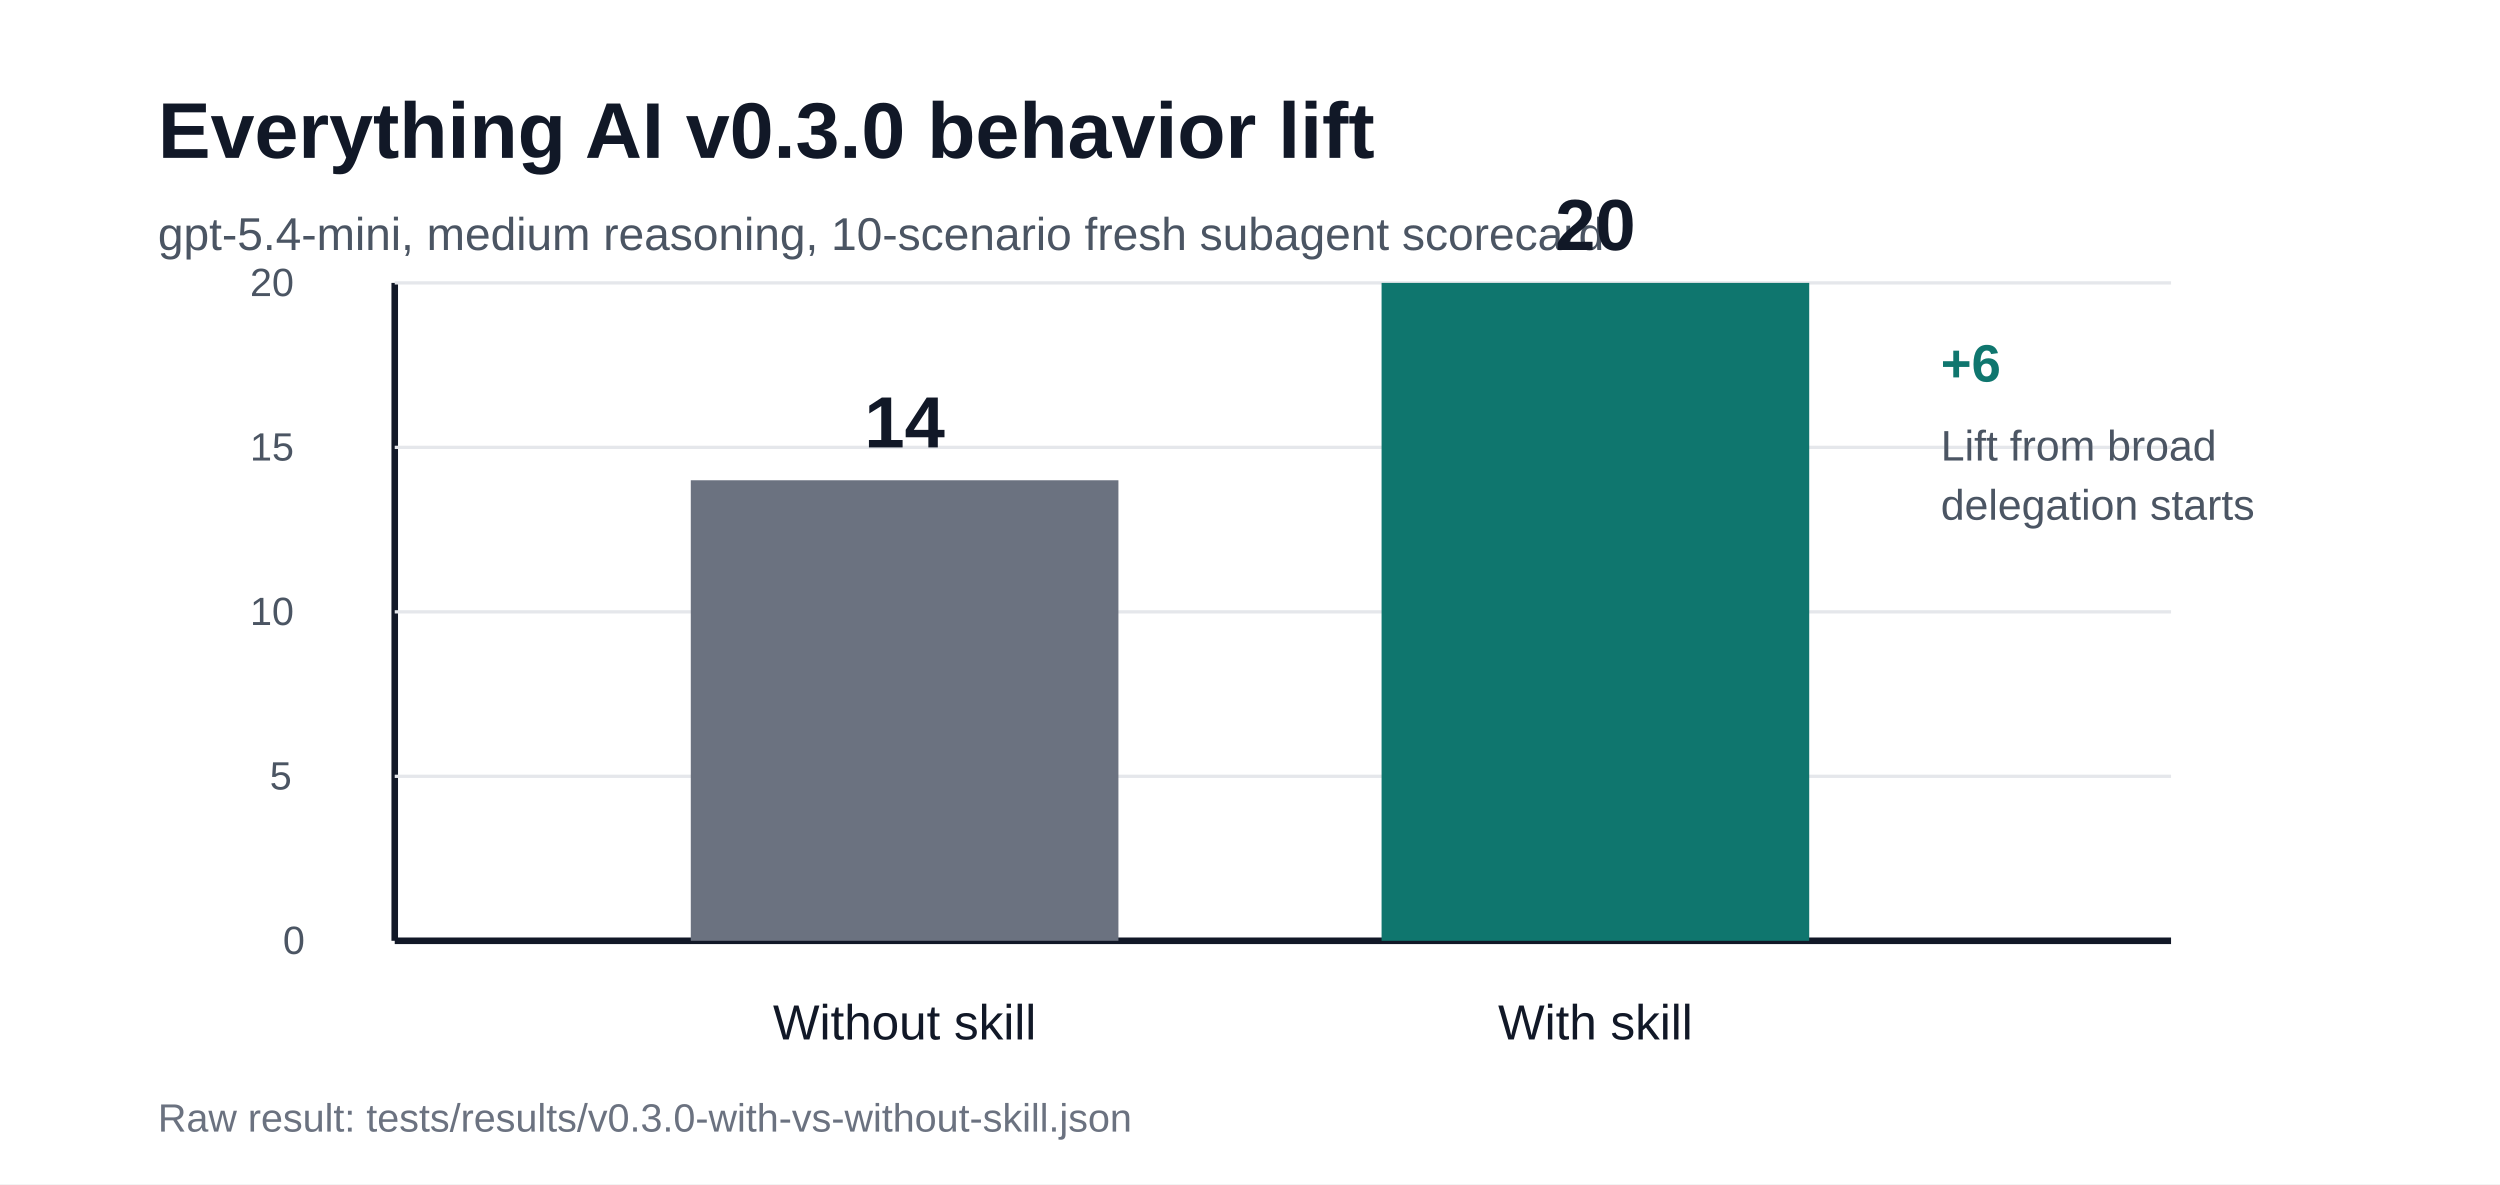
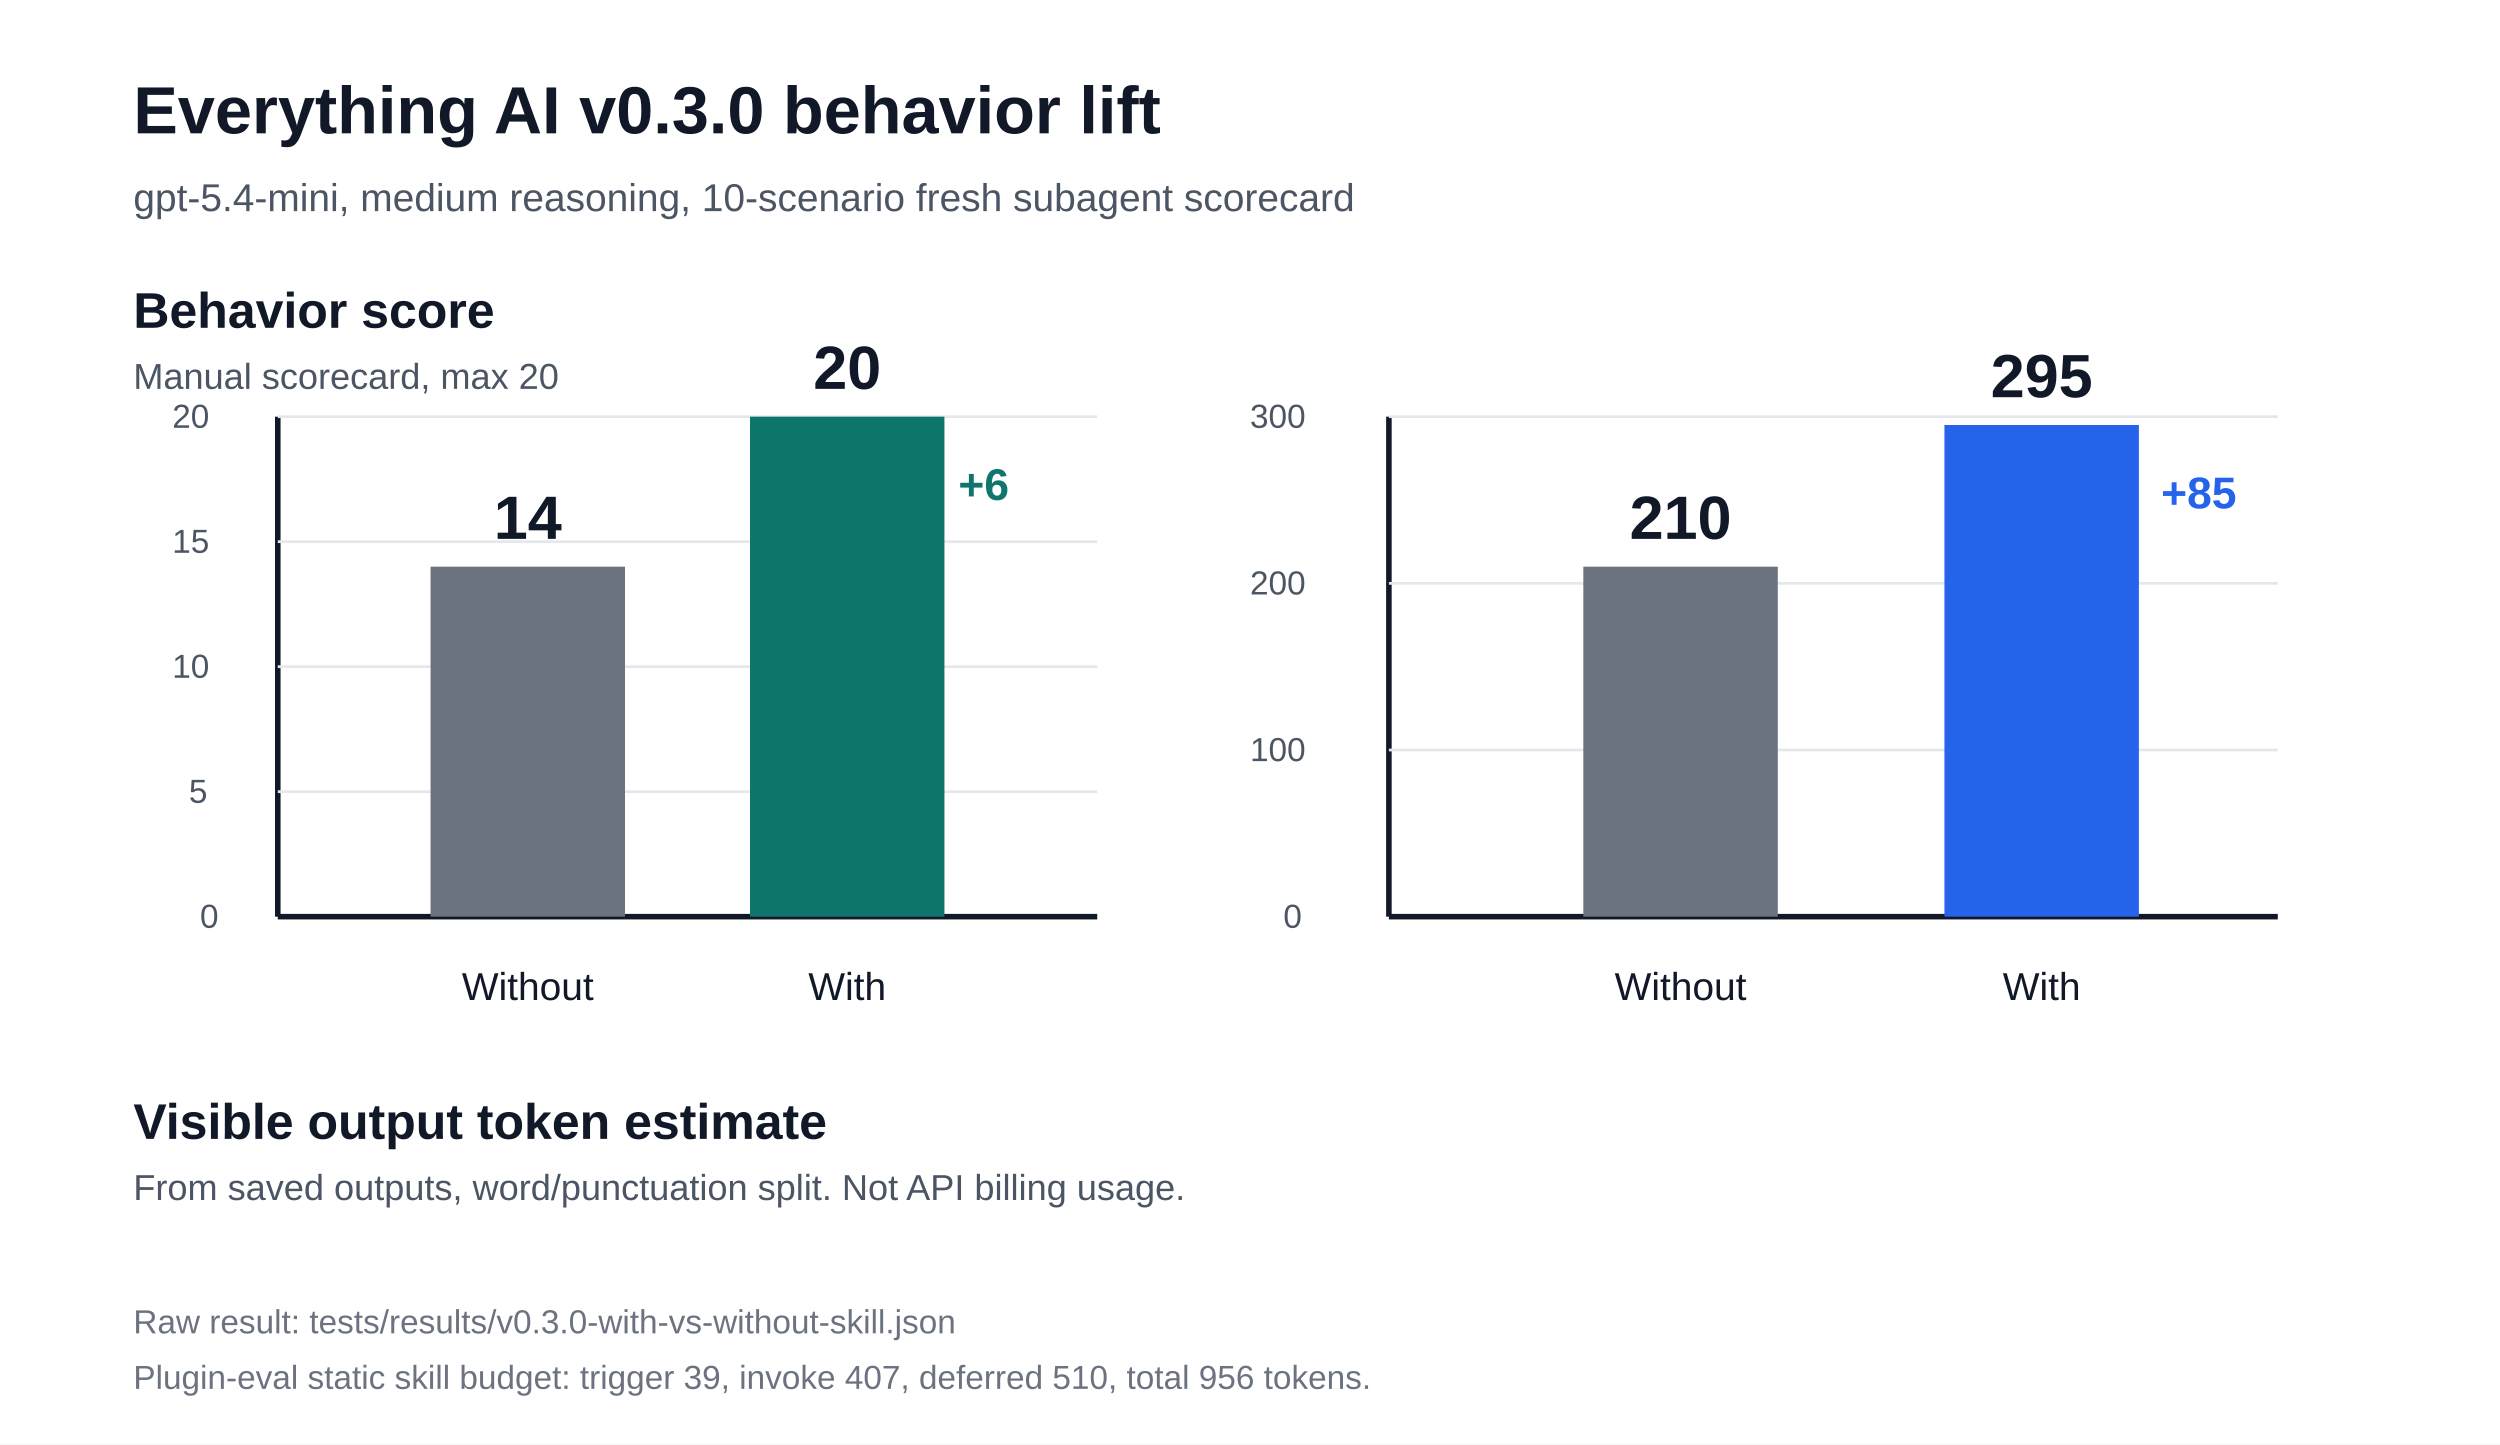
- <svg xmlns="http://www.w3.org/2000/svg" width="760" height="360" viewBox="0 0 760 360" role="img" aria-labelledby="title desc">
-   <rect width="760" height="360" fill="#ffffff" />
+ <svg xmlns="http://www.w3.org/2000/svg" width="900" height="520" viewBox="0 0 900 520" role="img" aria-labelledby="title desc">
+   <rect width="900" height="520" fill="#ffffff" />
  <text x="48" y="48" font-family="Arial, sans-serif" font-size="24" font-weight="700" fill="#111827">Everything AI v0.3.0 behavior lift</text>
  <text x="48" y="76" font-family="Arial, sans-serif" font-size="14" fill="#4b5563">gpt-5.4-mini, medium reasoning, 10-scenario fresh subagent scorecard</text>
-   <line x1="120" y1="286" x2="660" y2="286" stroke="#111827" stroke-width="2" />
-   <line x1="120" y1="86" x2="120" y2="286" stroke="#111827" stroke-width="2" />
-   <text x="86" y="290" font-family="Arial, sans-serif" font-size="12" fill="#4b5563">0</text>
-   <text x="82" y="240" font-family="Arial, sans-serif" font-size="12" fill="#4b5563">5</text>
-   <text x="76" y="190" font-family="Arial, sans-serif" font-size="12" fill="#4b5563">10</text>
-   <text x="76" y="140" font-family="Arial, sans-serif" font-size="12" fill="#4b5563">15</text>
-   <text x="76" y="90" font-family="Arial, sans-serif" font-size="12" fill="#4b5563">20</text>
-   <line x1="120" y1="236" x2="660" y2="236" stroke="#e5e7eb" />
-   <line x1="120" y1="186" x2="660" y2="186" stroke="#e5e7eb" />
-   <line x1="120" y1="136" x2="660" y2="136" stroke="#e5e7eb" />
-   <line x1="120" y1="86" x2="660" y2="86" stroke="#e5e7eb" />
-   <rect x="210" y="146" width="130" height="140" fill="#6b7280" />
-   <rect x="420" y="86" width="130" height="200" fill="#0f766e" />
-   <text x="275" y="136" text-anchor="middle" font-family="Arial, sans-serif" font-size="22" font-weight="700" fill="#111827">14</text>
-   <text x="485" y="76" text-anchor="middle" font-family="Arial, sans-serif" font-size="22" font-weight="700" fill="#111827">20</text>
-   <text x="275" y="316" text-anchor="middle" font-family="Arial, sans-serif" font-size="15" fill="#111827">Without skill</text>
-   <text x="485" y="316" text-anchor="middle" font-family="Arial, sans-serif" font-size="15" fill="#111827">With skill</text>
-   <text x="590" y="116" font-family="Arial, sans-serif" font-size="16" font-weight="700" fill="#0f766e">+6</text>
-   <text x="590" y="140" font-family="Arial, sans-serif" font-size="13" fill="#4b5563">Lift from broad</text>
-   <text x="590" y="158" font-family="Arial, sans-serif" font-size="13" fill="#4b5563">delegation starts</text>
-   <text x="48" y="344" font-family="Arial, sans-serif" font-size="12" fill="#6b7280">Raw result: tests/results/v0.3.0-with-vs-without-skill.json</text>
+   <text x="48" y="118" font-family="Arial, sans-serif" font-size="18" font-weight="700" fill="#111827">Behavior score</text>
+   <text x="48" y="140" font-family="Arial, sans-serif" font-size="13" fill="#4b5563">Manual scorecard, max 20</text>
+   <line x1="100" y1="330" x2="395" y2="330" stroke="#111827" stroke-width="2" />
+   <line x1="100" y1="150" x2="100" y2="330" stroke="#111827" stroke-width="2" />
+   <text x="72" y="334" font-family="Arial, sans-serif" font-size="12" fill="#4b5563">0</text>
+   <text x="68" y="289" font-family="Arial, sans-serif" font-size="12" fill="#4b5563">5</text>
+   <text x="62" y="244" font-family="Arial, sans-serif" font-size="12" fill="#4b5563">10</text>
+   <text x="62" y="199" font-family="Arial, sans-serif" font-size="12" fill="#4b5563">15</text>
+   <text x="62" y="154" font-family="Arial, sans-serif" font-size="12" fill="#4b5563">20</text>
+   <line x1="100" y1="285" x2="395" y2="285" stroke="#e5e7eb" />
+   <line x1="100" y1="240" x2="395" y2="240" stroke="#e5e7eb" />
+   <line x1="100" y1="195" x2="395" y2="195" stroke="#e5e7eb" />
+   <line x1="100" y1="150" x2="395" y2="150" stroke="#e5e7eb" />
+   <rect x="155" y="204" width="70" height="126" fill="#6b7280" />
+   <rect x="270" y="150" width="70" height="180" fill="#0f766e" />
+   <text x="190" y="194" text-anchor="middle" font-family="Arial, sans-serif" font-size="22" font-weight="700" fill="#111827">14</text>
+   <text x="305" y="140" text-anchor="middle" font-family="Arial, sans-serif" font-size="22" font-weight="700" fill="#111827">20</text>
+   <text x="190" y="360" text-anchor="middle" font-family="Arial, sans-serif" font-size="14" fill="#111827">Without</text>
+   <text x="305" y="360" text-anchor="middle" font-family="Arial, sans-serif" font-size="14" fill="#111827">With</text>
+   <text x="345" y="180" font-family="Arial, sans-serif" font-size="16" font-weight="700" fill="#0f766e">+6</text>
+   <text x="48" y="410" font-family="Arial, sans-serif" font-size="18" font-weight="700" fill="#111827">Visible output token estimate</text>
+   <text x="48" y="432" font-family="Arial, sans-serif" font-size="13" fill="#4b5563">From saved outputs, word/punctuation split. Not API billing usage.</text>
+   <line x1="500" y1="330" x2="820" y2="330" stroke="#111827" stroke-width="2" />
+   <line x1="500" y1="150" x2="500" y2="330" stroke="#111827" stroke-width="2" />
+   <text x="462" y="334" font-family="Arial, sans-serif" font-size="12" fill="#4b5563">0</text>
+   <text x="450" y="274" font-family="Arial, sans-serif" font-size="12" fill="#4b5563">100</text>
+   <text x="450" y="214" font-family="Arial, sans-serif" font-size="12" fill="#4b5563">200</text>
+   <text x="450" y="154" font-family="Arial, sans-serif" font-size="12" fill="#4b5563">300</text>
+   <line x1="500" y1="270" x2="820" y2="270" stroke="#e5e7eb" />
+   <line x1="500" y1="210" x2="820" y2="210" stroke="#e5e7eb" />
+   <line x1="500" y1="150" x2="820" y2="150" stroke="#e5e7eb" />
+   <rect x="570" y="204" width="70" height="126" fill="#6b7280" />
+   <rect x="700" y="153" width="70" height="177" fill="#2563eb" />
+   <text x="605" y="194" text-anchor="middle" font-family="Arial, sans-serif" font-size="22" font-weight="700" fill="#111827">210</text>
+   <text x="735" y="143" text-anchor="middle" font-family="Arial, sans-serif" font-size="22" font-weight="700" fill="#111827">295</text>
+   <text x="605" y="360" text-anchor="middle" font-family="Arial, sans-serif" font-size="14" fill="#111827">Without</text>
+   <text x="735" y="360" text-anchor="middle" font-family="Arial, sans-serif" font-size="14" fill="#111827">With</text>
+   <text x="778" y="183" font-family="Arial, sans-serif" font-size="16" font-weight="700" fill="#2563eb">+85</text>
+   <text x="48" y="480" font-family="Arial, sans-serif" font-size="12" fill="#6b7280">Raw result: tests/results/v0.3.0-with-vs-without-skill.json</text>
+   <text x="48" y="500" font-family="Arial, sans-serif" font-size="12" fill="#6b7280">Plugin-eval static skill budget: trigger 39, invoke 407, deferred 510, total 956 tokens.</text>
</svg>
